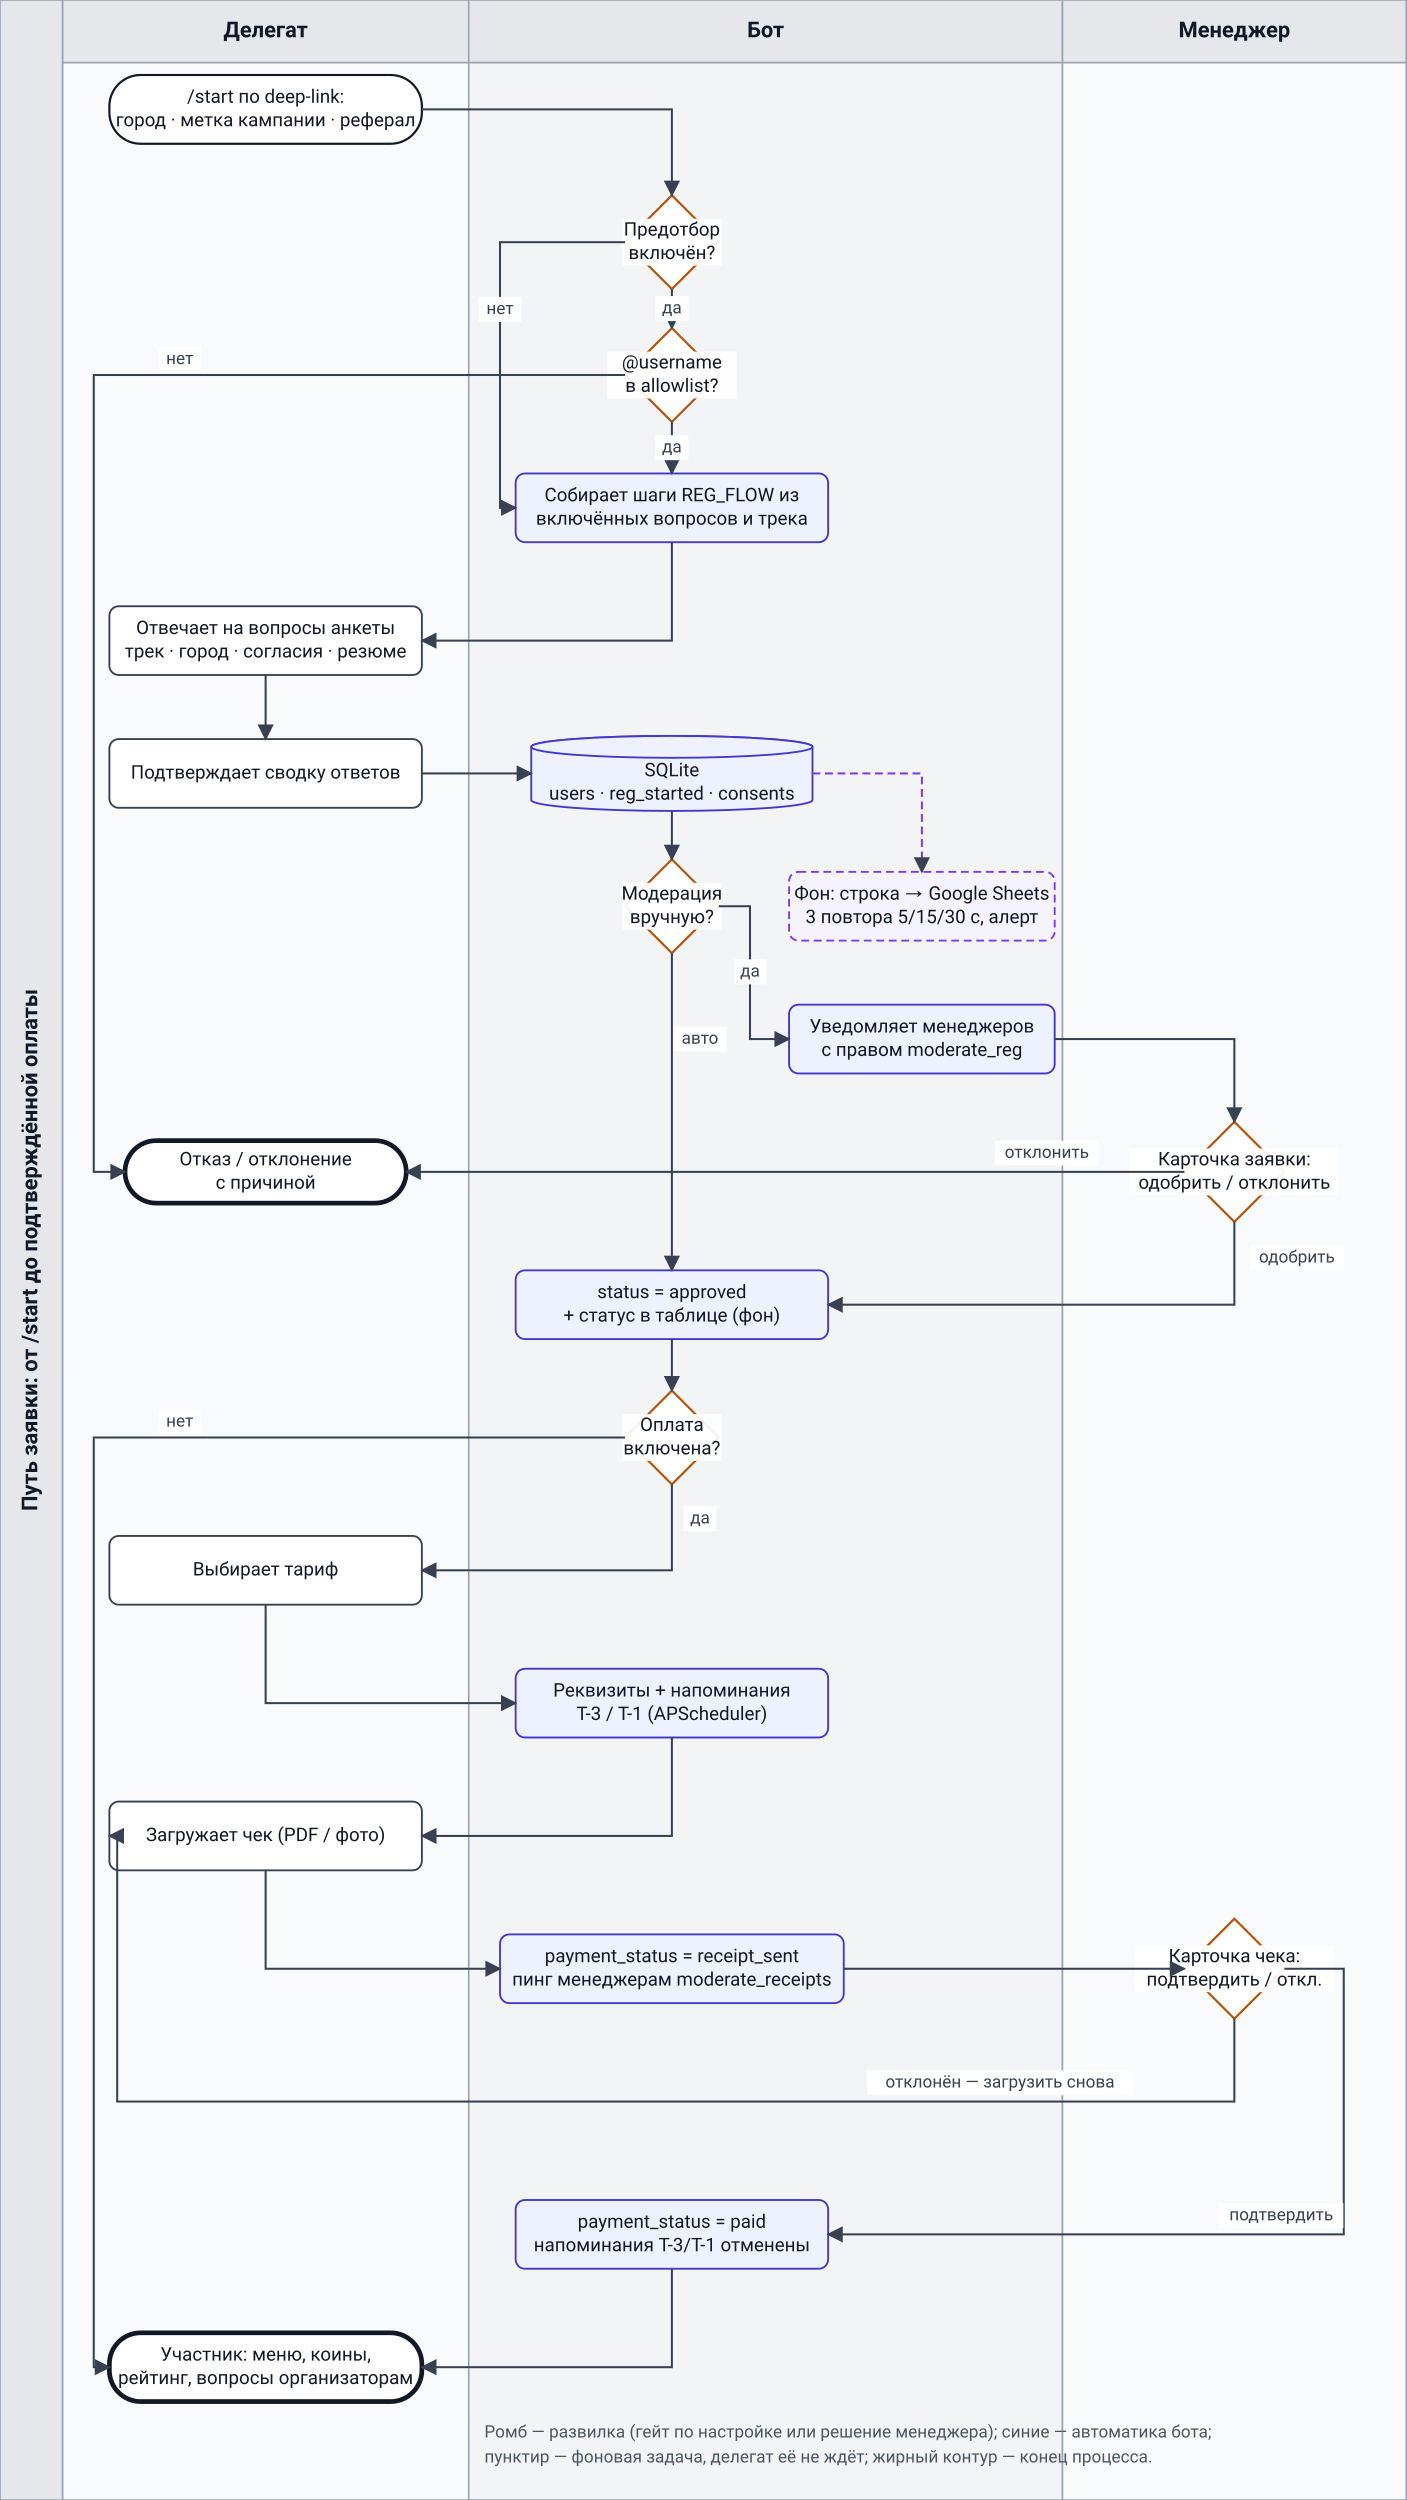
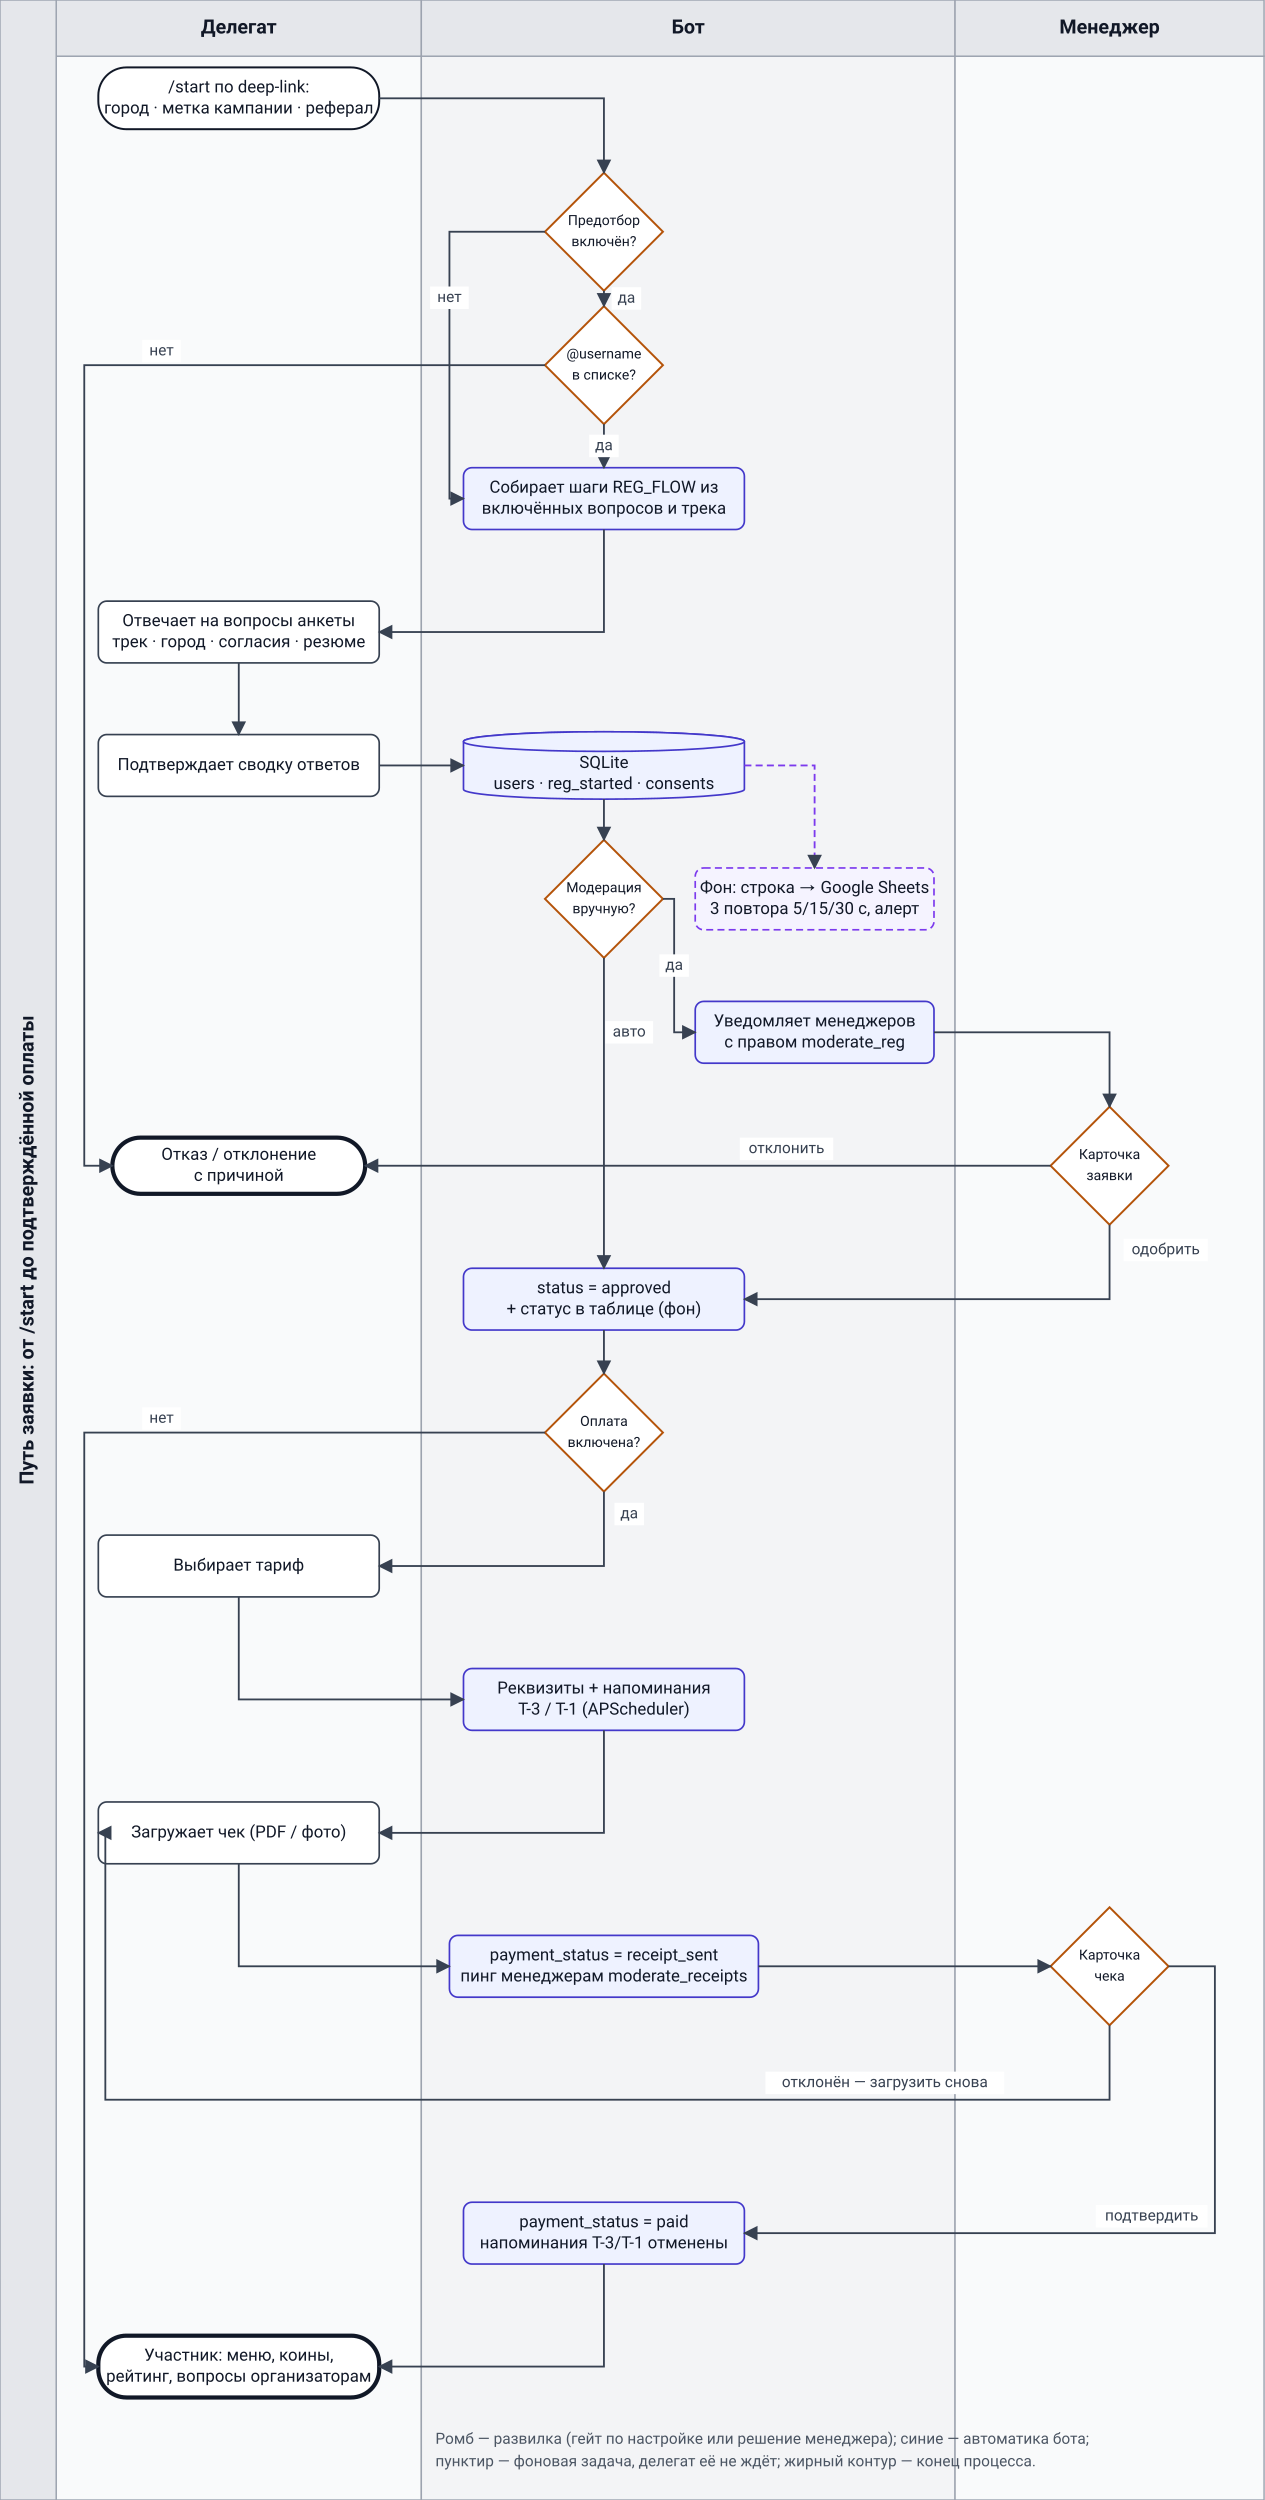
- <svg xmlns="http://www.w3.org/2000/svg" width="900" height="1600" viewBox="0 0 900 1600" font-family="-apple-system,Segoe UI,Roboto,Helvetica,Arial,sans-serif" font-size="12">
+ <svg xmlns="http://www.w3.org/2000/svg" width="900" height="1780" viewBox="0 0 900 1780" font-family="-apple-system,Segoe UI,Roboto,Helvetica,Arial,sans-serif" font-size="12">
  <defs>
    <marker id="arr" viewBox="0 0 10 10" refX="9" refY="5" markerWidth="8" markerHeight="8" orient="auto-start-reverse">
      <path d="M0,0 L10,5 L0,10 z" fill="#374151" />
    </marker>
    <style>
 .lane{fill:#f9fafb;stroke:#9ca3af;stroke-width:1}
 .lane2{fill:#f3f4f6}
 .hdr{fill:#e5e7eb;stroke:#9ca3af}
 .task{fill:#ffffff;stroke:#374151;stroke-width:1.2}
 .bot{fill:#eef2ff;stroke:#4338ca;stroke-width:1.2}
 .gw{fill:#ffffff;stroke:#b45309;stroke-width:1.4}
 .ev{fill:#ffffff;stroke:#111827;stroke-width:1.4}
 .end{fill:#ffffff;stroke:#111827;stroke-width:3}
 .db{fill:#eef2ff;stroke:#4338ca;stroke-width:1.2}
 .bg{fill:#f5f3ff;stroke:#7c3aed;stroke-width:1.2;stroke-dasharray:5 3}
 .e{fill:none;stroke:#374151;stroke-width:1.3;marker-end:url(#arr)}
 .ed{fill:none;stroke:#7c3aed;stroke-width:1.3;stroke-dasharray:5 3;marker-end:url(#arr)}
 .t{fill:#111827;text-anchor:middle;dominant-baseline:middle}
 .h{fill:#111827;text-anchor:middle;dominant-baseline:middle;font-weight:600;font-size:14px}
 .lbl{fill:#374151;font-size:11px;text-anchor:middle;dominant-baseline:middle}
+  .gwt{fill:#111827;font-size:10px;text-anchor:middle;dominant-baseline:middle}
 .lblbg{fill:#ffffff;stroke:none}
 .note{fill:#4b5563;font-size:11px}
</style>
  </defs>
-   <rect x="0" y="0" width="900" height="1600" fill="#ffffff" />
-   <rect class="lane" x="40" y="40" width="260" height="1560" />
+   <rect x="0" y="0" width="900" height="1780" fill="#ffffff" />
+   <rect class="lane" x="40" y="40" width="260" height="1740" />
  <rect class="hdr" x="40" y="0" width="260" height="40" />
  <text class="h" x="170.0" y="20">Делегат</text>
-   <rect class="lane lane2" x="300" y="40" width="380" height="1560" />
+   <rect class="lane lane2" x="300" y="40" width="380" height="1740" />
  <rect class="hdr" x="300" y="0" width="380" height="40" />
  <text class="h" x="490.0" y="20">Бот</text>
-   <rect class="lane" x="680" y="40" width="220" height="1560" />
+   <rect class="lane" x="680" y="40" width="220" height="1740" />
  <rect class="hdr" x="680" y="0" width="220" height="40" />
  <text class="h" x="790.0" y="20">Менеджер</text>
-   <rect class="hdr" x="0" y="0" width="40" height="1600" />
-   <text class="h" transform="translate(20,800.0) rotate(-90)">Путь заявки: от /start до подтверждённой оплаты</text>
+   <rect class="hdr" x="0" y="0" width="40" height="1780" />
+   <text class="h" transform="translate(20,890.0) rotate(-90)">Путь заявки: от /start до подтверждённой оплаты</text>
  <rect class="ev" x="70.0" y="48.0" width="200" height="44" rx="20" />
  <text class="t" x="170" y="62.5">/start по deep-link:</text>
  <text class="t" x="170" y="77.5">город · метка кампании · реферал</text>
-   <polygon class="gw" points="430,125 460,155 430,185 400,155" />
-   <rect class="lblbg" x="398.2" y="140" width="63.6" height="30" opacity="0.92" />
-   <text class="t" x="430" y="147.5">Предотбор</text>
-   <text class="t" x="430" y="162.5">включён?</text>
-   <polygon class="gw" points="430,210 460,240 430,270 400,240" />
-   <rect class="lblbg" x="388.6" y="225" width="82.8" height="30" opacity="0.92" />
-   <text class="t" x="430" y="232.5">@username</text>
-   <text class="t" x="430" y="247.5">в allowlist?</text>
-   <rect class="bot" x="330.0" y="303.0" width="200" height="44" rx="6" />
-   <text class="t" x="430" y="317.5">Собирает шаги REG_FLOW из</text>
-   <text class="t" x="430" y="332.5">включённых вопросов и трека</text>
-   <rect class="task" x="70.0" y="388.0" width="200" height="44" rx="6" />
-   <text class="t" x="170" y="402.5">Отвечает на вопросы анкеты</text>
-   <text class="t" x="170" y="417.5">трек · город · согласия · резюме</text>
-   <rect class="task" x="70.0" y="473.0" width="200" height="44" rx="6" />
-   <text class="t" x="170" y="495.0">Подтверждает сводку ответов</text>
-   <path class="db" d="M340.0,478.0 a90.0,7 0 0 1 180,0 v34 a90.0,7 0 0 1 -180,0 z" />
-   <ellipse class="db" cx="430" cy="478.0" rx="90.0" ry="7" />
-   <text class="t" x="430" y="493.5">SQLite</text>
-   <text class="t" x="430" y="508.5">users · reg_started · consents</text>
-   <polygon class="gw" points="430,550 460,580 430,610 400,580" />
-   <rect class="lblbg" x="398.2" y="565" width="63.6" height="30" opacity="0.92" />
-   <text class="t" x="430" y="572.5">Модерация</text>
-   <text class="t" x="430" y="587.5">вручную?</text>
-   <rect class="bg" x="505.0" y="558.0" width="170" height="44" rx="6" />
-   <text class="t" x="590" y="572.5">Фон: строка → Google Sheets</text>
-   <text class="t" x="590" y="587.5">3 повтора 5/15/30 с, алерт</text>
-   <rect class="bot" x="505.0" y="643.0" width="170" height="44" rx="6" />
-   <text class="t" x="590" y="657.5">Уведомляет менеджеров</text>
-   <text class="t" x="590" y="672.5">с правом moderate_reg</text>
-   <polygon class="gw" points="790,718 822,750 790,782 758,750" />
-   <rect class="lblbg" x="723.0" y="735" width="134.0" height="30" opacity="0.92" />
-   <text class="t" x="790" y="742.5">Карточка заявки:</text>
-   <text class="t" x="790" y="757.5">одобрить / отклонить</text>
-   <rect class="end" x="80.0" y="730.0" width="180" height="40" rx="20" />
-   <text class="t" x="170" y="742.5">Отказ / отклонение</text>
-   <text class="t" x="170" y="757.5">с причиной</text>
-   <rect class="bot" x="330.0" y="813.0" width="200" height="44" rx="6" />
-   <text class="t" x="430" y="827.5">status = approved</text>
-   <text class="t" x="430" y="842.5">+ статус в таблице (фон)</text>
-   <polygon class="gw" points="430,890 460,920 430,950 400,920" />
-   <rect class="lblbg" x="398.2" y="905" width="63.6" height="30" opacity="0.92" />
-   <text class="t" x="430" y="912.5">Оплата</text>
-   <text class="t" x="430" y="927.5">включена?</text>
-   <rect class="task" x="70.0" y="983.0" width="200" height="44" rx="6" />
-   <text class="t" x="170" y="1005.0">Выбирает тариф</text>
-   <rect class="bot" x="330.0" y="1068.0" width="200" height="44" rx="6" />
-   <text class="t" x="430" y="1082.5">Реквизиты + напоминания</text>
-   <text class="t" x="430" y="1097.5">T-3 / T-1 (APScheduler)</text>
-   <rect class="task" x="70.0" y="1153.0" width="200" height="44" rx="6" />
-   <text class="t" x="170" y="1175.0">Загружает чек (PDF / фото)</text>
-   <rect class="bot" x="320.0" y="1238.0" width="220" height="44" rx="6" />
-   <text class="t" x="430" y="1252.5">payment_status = receipt_sent</text>
-   <text class="t" x="430" y="1267.5">пинг менеджерам moderate_receipts</text>
-   <polygon class="gw" points="790,1228 822,1260 790,1292 758,1260" />
-   <rect class="lblbg" x="726.2" y="1245" width="127.6" height="30" opacity="0.92" />
-   <text class="t" x="790" y="1252.5">Карточка чека:</text>
-   <text class="t" x="790" y="1267.5">подтвердить / откл.</text>
-   <rect class="bot" x="330.0" y="1408.0" width="200" height="44" rx="6" />
-   <text class="t" x="430" y="1422.5">payment_status = paid</text>
-   <text class="t" x="430" y="1437.5">напоминания T-3/T-1 отменены</text>
-   <rect class="end" x="70.0" y="1493.0" width="200" height="44" rx="20" />
-   <text class="t" x="170" y="1507.5">Участник: меню, коины,</text>
-   <text class="t" x="170" y="1522.5">рейтинг, вопросы организаторам</text>
-   <path class="e" d="M270,70 L430,70 L430,125" />
-   <path class="e" d="M430,185 L430,210" />
-   <rect class="lblbg" x="419.5" y="189.5" width="21.0" height="16" />
-   <text class="lbl" x="430.0" y="197.5">да</text>
-   <path class="e" d="M400,155 L320,155 L320,325 L330,325" />
-   <rect class="lblbg" x="306.25" y="190" width="27.5" height="16" />
-   <text class="lbl" x="320" y="198">нет</text>
-   <path class="e" d="M430,270 L430,303" />
-   <rect class="lblbg" x="419.5" y="278.5" width="21.0" height="16" />
-   <text class="lbl" x="430.0" y="286.5">да</text>
-   <path class="e" d="M400,240 L60,240 L60,750 L80,750" />
-   <rect class="lblbg" x="101.25" y="222" width="27.5" height="16" />
-   <text class="lbl" x="115" y="230">нет</text>
-   <path class="e" d="M430,347 L430,410 L270,410" />
-   <path class="e" d="M170,432 L170,473" />
-   <path class="e" d="M270,495 L340,495" />
-   <path class="e" d="M430,519 L430,550" />
-   <path class="ed" d="M520,495 L590,495 L590,558" />
-   <path class="e" d="M460,580 L480,580 L480,665 L505,665" />
-   <rect class="lblbg" x="469.5" y="614" width="21.0" height="16" />
-   <text class="lbl" x="480" y="622">да</text>
-   <path class="e" d="M675,665 L790,665 L790,718" />
-   <path class="e" d="M430,610 L430,813" />
-   <rect class="lblbg" x="431.0" y="657" width="34.0" height="16" />
-   <text class="lbl" x="448" y="665">авто</text>
-   <path class="e" d="M758,750 L260,750" />
-   <rect class="lblbg" x="636.75" y="730" width="66.5" height="16" />
-   <text class="lbl" x="670" y="738">отклонить</text>
-   <path class="e" d="M790,782 L790,835 L530,835" />
-   <rect class="lblbg" x="800.0" y="797" width="60.0" height="16" />
-   <text class="lbl" x="830" y="805">одобрить</text>
-   <path class="e" d="M430,857 L430,890" />
-   <path class="e" d="M400,920 L60,920 L60,1515 L70,1515" />
-   <rect class="lblbg" x="101.25" y="902" width="27.5" height="16" />
-   <text class="lbl" x="115" y="910">нет</text>
-   <path class="e" d="M430,950 L430,1005 L270,1005" />
-   <rect class="lblbg" x="437.5" y="964" width="21.0" height="16" />
-   <text class="lbl" x="448" y="972">да</text>
-   <path class="e" d="M170,1027 L170,1090 L330,1090" />
-   <path class="e" d="M430,1112 L430,1175 L270,1175" />
-   <path class="e" d="M170,1197 L170,1260 L320,1260" />
-   <path class="e" d="M540,1260 L758,1260" />
-   <path class="e" d="M790,1292 L790,1345 L75,1345 L75,1175 L70,1175" />
-   <rect class="lblbg" x="555.0" y="1325" width="170" height="16" />
-   <text class="lbl" x="640" y="1333">отклонён — загрузить снова</text>
-   <path class="e" d="M822,1260 L860,1260 L860,1430 L530,1430" />
-   <rect class="lblbg" x="780.25" y="1410" width="79.5" height="16" />
-   <text class="lbl" x="820" y="1418">подтвердить</text>
-   <path class="e" d="M430,1452 L430,1515 L270,1515" />
-   <text class="note" x="310" y="1560">Ромб — развилка (гейт по настройке или решение менеджера); синие — автоматика бота;</text>
-   <text class="note" x="310" y="1576">пунктир — фоновая задача, делегат её не ждёт; жирный контур — конец процесса.</text>
+   <polygon class="gw" points="430,123 472,165 430,207 388,165" />
+   <text class="gwt" x="430" y="157.5">Предотбор</text>
+   <text class="gwt" x="430" y="172.5">включён?</text>
+   <polygon class="gw" points="430,218 472,260 430,302 388,260" />
+   <text class="gwt" x="430" y="252.5">@username</text>
+   <text class="gwt" x="430" y="267.5">в списке?</text>
+   <rect class="bot" x="330.0" y="333.0" width="200" height="44" rx="6" />
+   <text class="t" x="430" y="347.5">Собирает шаги REG_FLOW из</text>
+   <text class="t" x="430" y="362.5">включённых вопросов и трека</text>
+   <rect class="task" x="70.0" y="428.0" width="200" height="44" rx="6" />
+   <text class="t" x="170" y="442.5">Отвечает на вопросы анкеты</text>
+   <text class="t" x="170" y="457.5">трек · город · согласия · резюме</text>
+   <rect class="task" x="70.0" y="523.0" width="200" height="44" rx="6" />
+   <text class="t" x="170" y="545.0">Подтверждает сводку ответов</text>
+   <path class="db" d="M330.0,528.0 a100.0,7 0 0 1 200,0 v34 a100.0,7 0 0 1 -200,0 z" />
+   <ellipse class="db" cx="430" cy="528.0" rx="100.0" ry="7" />
+   <text class="t" x="430" y="543.5">SQLite</text>
+   <text class="t" x="430" y="558.5">users · reg_started · consents</text>
+   <polygon class="gw" points="430,598 472,640 430,682 388,640" />
+   <text class="gwt" x="430" y="632.5">Модерация</text>
+   <text class="gwt" x="430" y="647.5">вручную?</text>
+   <rect class="bg" x="495.0" y="618.0" width="170" height="44" rx="6" />
+   <text class="t" x="580" y="632.5">Фон: строка → Google Sheets</text>
+   <text class="t" x="580" y="647.5">3 повтора 5/15/30 с, алерт</text>
+   <rect class="bot" x="495.0" y="713.0" width="170" height="44" rx="6" />
+   <text class="t" x="580" y="727.5">Уведомляет менеджеров</text>
+   <text class="t" x="580" y="742.5">с правом moderate_reg</text>
+   <polygon class="gw" points="790,788 832,830 790,872 748,830" />
+   <text class="gwt" x="790" y="822.5">Карточка</text>
+   <text class="gwt" x="790" y="837.5">заявки</text>
+   <rect class="end" x="80.0" y="810.0" width="180" height="40" rx="20" />
+   <text class="t" x="170" y="822.5">Отказ / отклонение</text>
+   <text class="t" x="170" y="837.5">с причиной</text>
+   <rect class="bot" x="330.0" y="903.0" width="200" height="44" rx="6" />
+   <text class="t" x="430" y="917.5">status = approved</text>
+   <text class="t" x="430" y="932.5">+ статус в таблице (фон)</text>
+   <polygon class="gw" points="430,978 472,1020 430,1062 388,1020" />
+   <text class="gwt" x="430" y="1012.5">Оплата</text>
+   <text class="gwt" x="430" y="1027.5">включена?</text>
+   <rect class="task" x="70.0" y="1093.0" width="200" height="44" rx="6" />
+   <text class="t" x="170" y="1115.0">Выбирает тариф</text>
+   <rect class="bot" x="330.0" y="1188.0" width="200" height="44" rx="6" />
+   <text class="t" x="430" y="1202.5">Реквизиты + напоминания</text>
+   <text class="t" x="430" y="1217.5">T-3 / T-1 (APScheduler)</text>
+   <rect class="task" x="70.0" y="1283.0" width="200" height="44" rx="6" />
+   <text class="t" x="170" y="1305.0">Загружает чек (PDF / фото)</text>
+   <rect class="bot" x="320.0" y="1378.0" width="220" height="44" rx="6" />
+   <text class="t" x="430" y="1392.5">payment_status = receipt_sent</text>
+   <text class="t" x="430" y="1407.5">пинг менеджерам moderate_receipts</text>
+   <polygon class="gw" points="790,1358 832,1400 790,1442 748,1400" />
+   <text class="gwt" x="790" y="1392.5">Карточка</text>
+   <text class="gwt" x="790" y="1407.5">чека</text>
+   <rect class="bot" x="330.0" y="1568.0" width="200" height="44" rx="6" />
+   <text class="t" x="430" y="1582.5">payment_status = paid</text>
+   <text class="t" x="430" y="1597.5">напоминания T-3/T-1 отменены</text>
+   <rect class="end" x="70.0" y="1663.0" width="200" height="44" rx="20" />
+   <text class="t" x="170" y="1677.5">Участник: меню, коины,</text>
+   <text class="t" x="170" y="1692.5">рейтинг, вопросы организаторам</text>
+   <path class="e" d="M270,70 L430,70 L430,123" />
+   <path class="e" d="M430,207 L430,218" />
+   <rect class="lblbg" x="435.5" y="204.5" width="21.0" height="16" />
+   <text class="lbl" x="446" y="212.5">да</text>
+   <path class="e" d="M388,165 L320,165 L320,355 L330,355" />
+   <rect class="lblbg" x="306.25" y="204" width="27.5" height="16" />
+   <text class="lbl" x="320" y="212">нет</text>
+   <path class="e" d="M430,302 L430,333" />
+   <rect class="lblbg" x="419.5" y="309.5" width="21.0" height="16" />
+   <text class="lbl" x="430.0" y="317.5">да</text>
+   <path class="e" d="M388,260 L60,260 L60,830 L80,830" />
+   <rect class="lblbg" x="101.25" y="242" width="27.5" height="16" />
+   <text class="lbl" x="115" y="250">нет</text>
+   <path class="e" d="M430,377 L430,450 L270,450" />
+   <path class="e" d="M170,472 L170,523" />
+   <path class="e" d="M270,545 L330,545" />
+   <path class="e" d="M430,569 L430,598" />
+   <path class="ed" d="M530,545 L580,545 L580,618" />
+   <path class="e" d="M472,640 L480,640 L480,735 L495,735" />
+   <rect class="lblbg" x="469.5" y="679.5" width="21.0" height="16" />
+   <text class="lbl" x="480" y="687.5">да</text>
+   <path class="e" d="M665,735 L790,735 L790,788" />
+   <path class="e" d="M430,682 L430,903" />
+   <rect class="lblbg" x="431.0" y="727" width="34.0" height="16" />
+   <text class="lbl" x="448" y="735">авто</text>
+   <path class="e" d="M748,830 L260,830" />
+   <rect class="lblbg" x="526.75" y="810" width="66.5" height="16" />
+   <text class="lbl" x="560" y="818">отклонить</text>
+   <path class="e" d="M790,872 L790,925 L530,925" />
+   <rect class="lblbg" x="800.0" y="882" width="60.0" height="16" />
+   <text class="lbl" x="830" y="890">одобрить</text>
+   <path class="e" d="M430,947 L430,978" />
+   <path class="e" d="M388,1020 L60,1020 L60,1685 L70,1685" />
+   <rect class="lblbg" x="101.25" y="1002" width="27.5" height="16" />
+   <text class="lbl" x="115" y="1010">нет</text>
+   <path class="e" d="M430,1062 L430,1115 L270,1115" />
+   <rect class="lblbg" x="437.5" y="1070" width="21.0" height="16" />
+   <text class="lbl" x="448" y="1078">да</text>
+   <path class="e" d="M170,1137 L170,1210 L330,1210" />
+   <path class="e" d="M430,1232 L430,1305 L270,1305" />
+   <path class="e" d="M170,1327 L170,1400 L320,1400" />
+   <path class="e" d="M540,1400 L748,1400" />
+   <path class="e" d="M790,1442 L790,1495 L75,1495 L75,1305 L70,1305" />
+   <rect class="lblbg" x="545.0" y="1475" width="170" height="16" />
+   <text class="lbl" x="630" y="1483">отклонён — загрузить снова</text>
+   <path class="e" d="M832,1400 L865,1400 L865,1590 L530,1590" />
+   <rect class="lblbg" x="780.25" y="1570" width="79.5" height="16" />
+   <text class="lbl" x="820" y="1578">подтвердить</text>
+   <path class="e" d="M430,1612 L430,1685 L270,1685" />
+   <text class="note" x="310" y="1740">Ромб — развилка (гейт по настройке или решение менеджера); синие — автоматика бота;</text>
+   <text class="note" x="310" y="1756">пунктир — фоновая задача, делегат её не ждёт; жирный контур — конец процесса.</text>
</svg>
